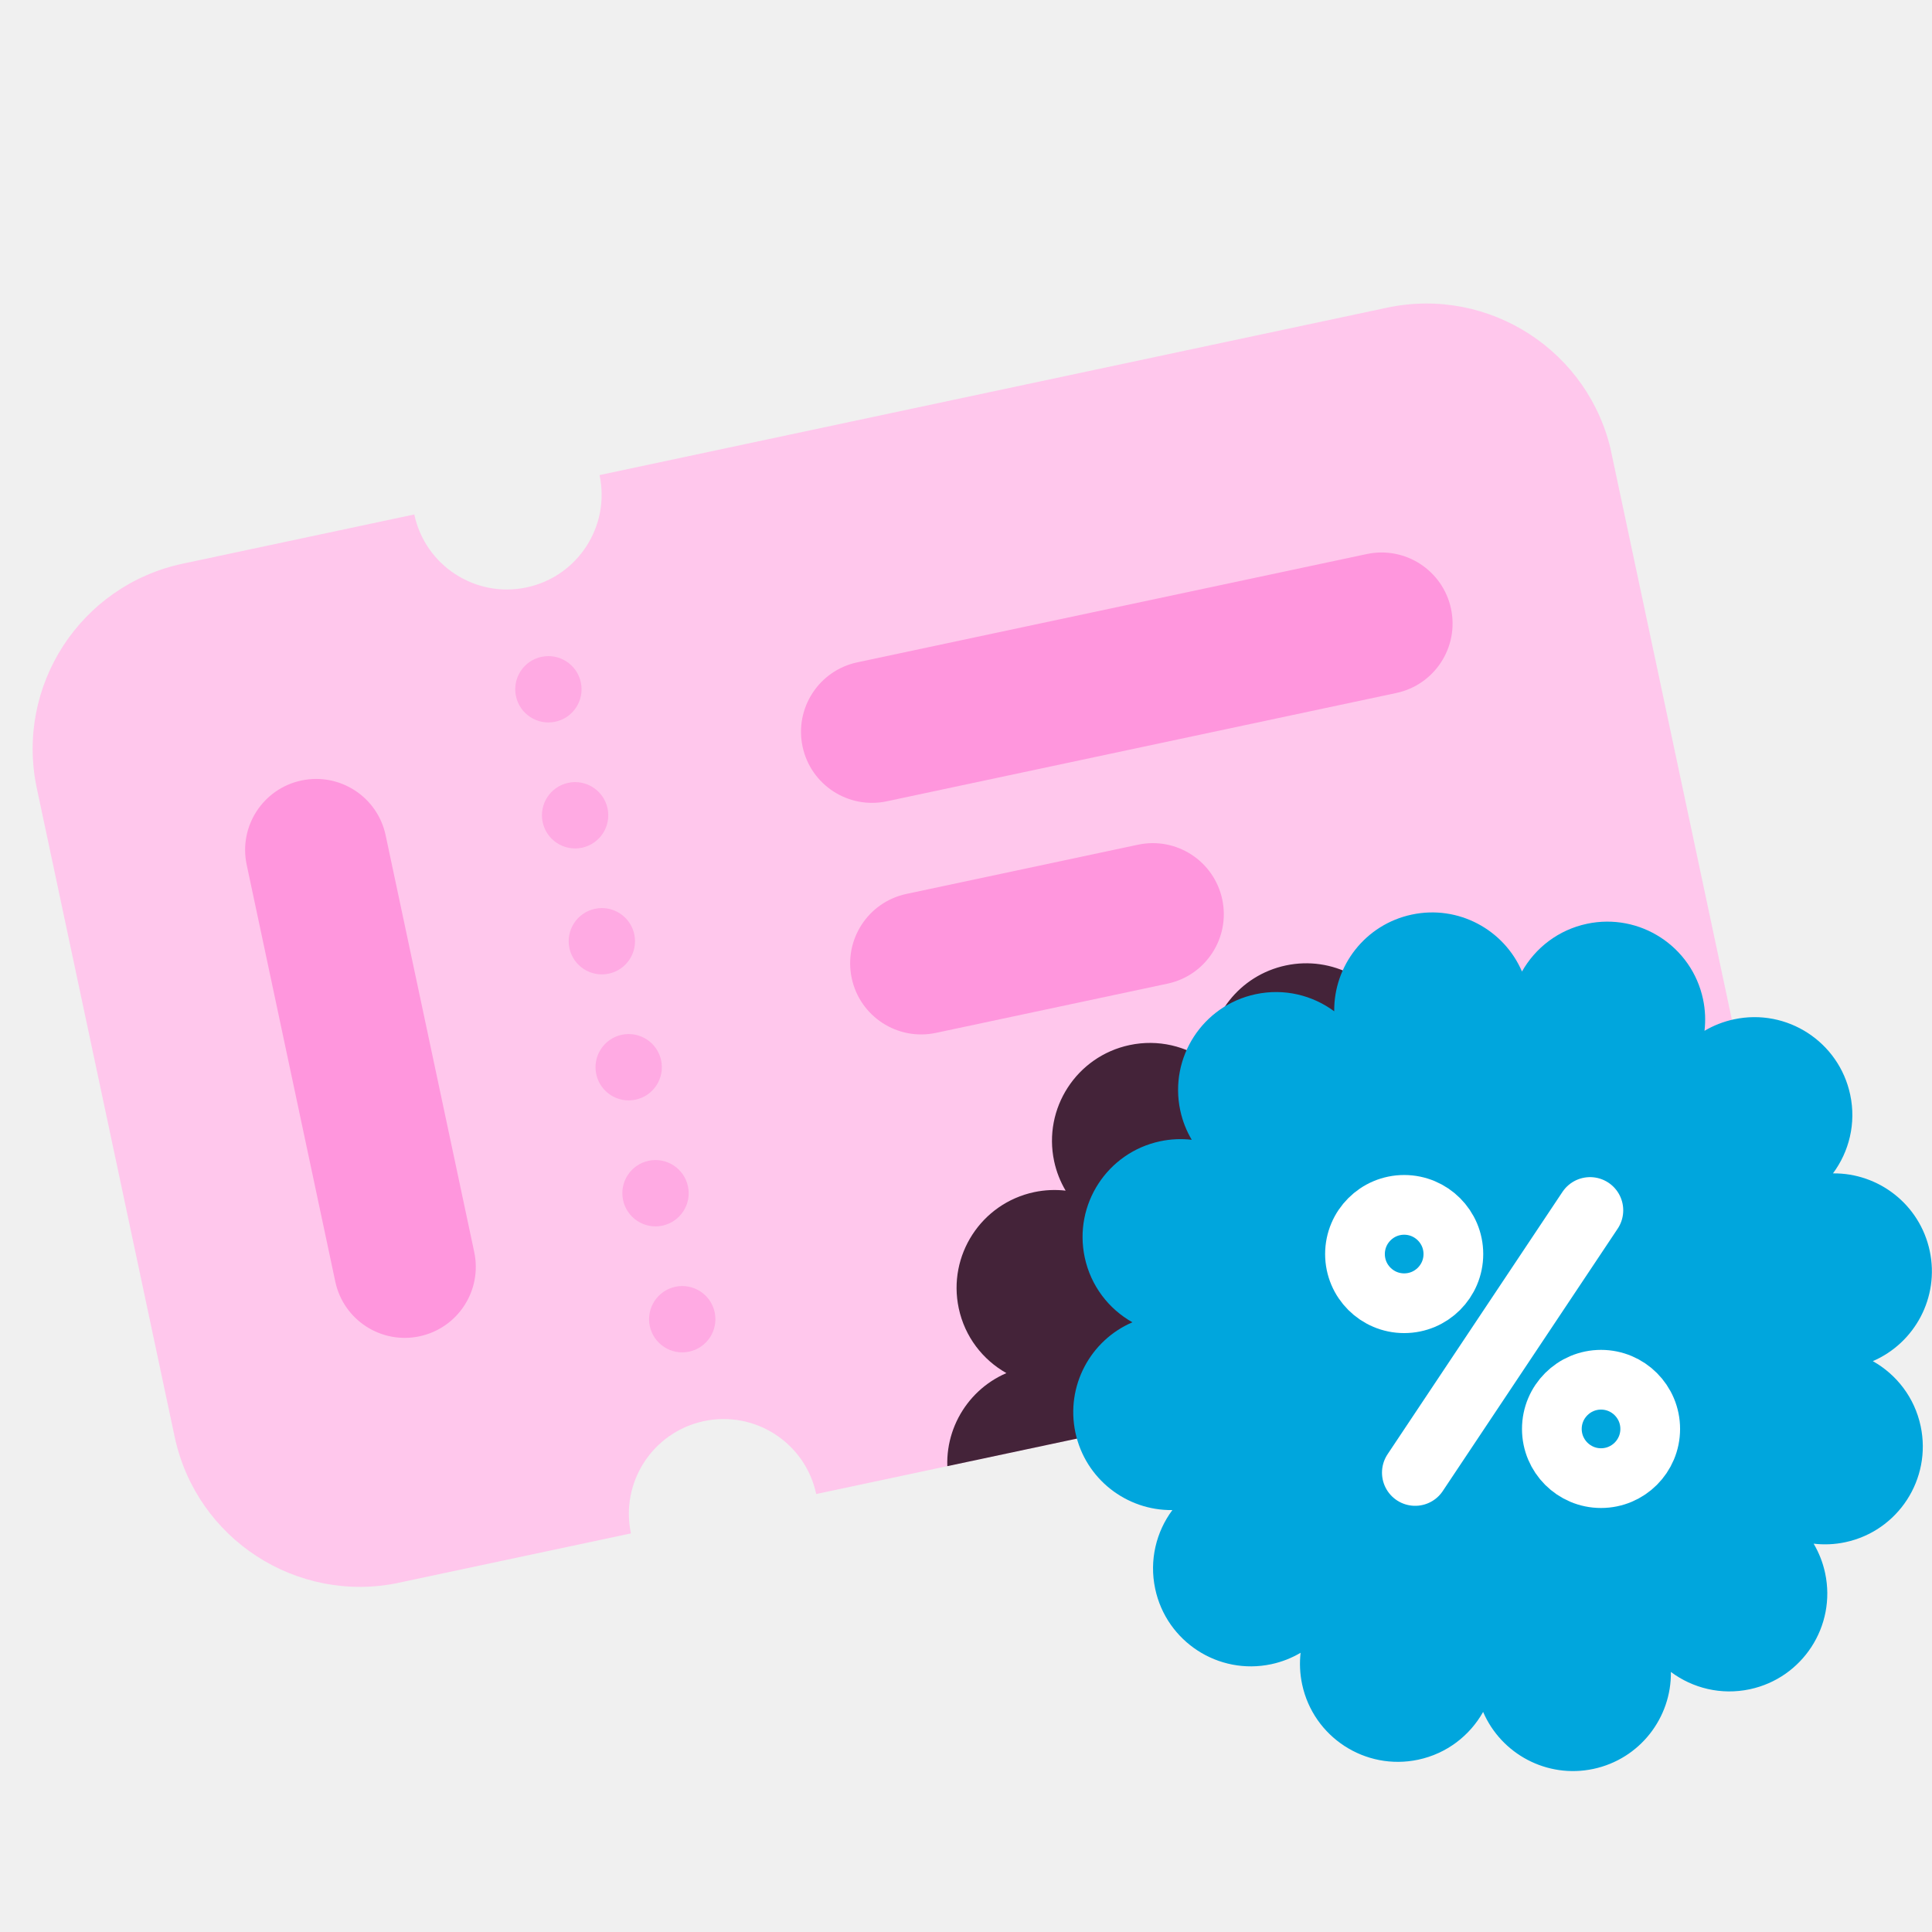
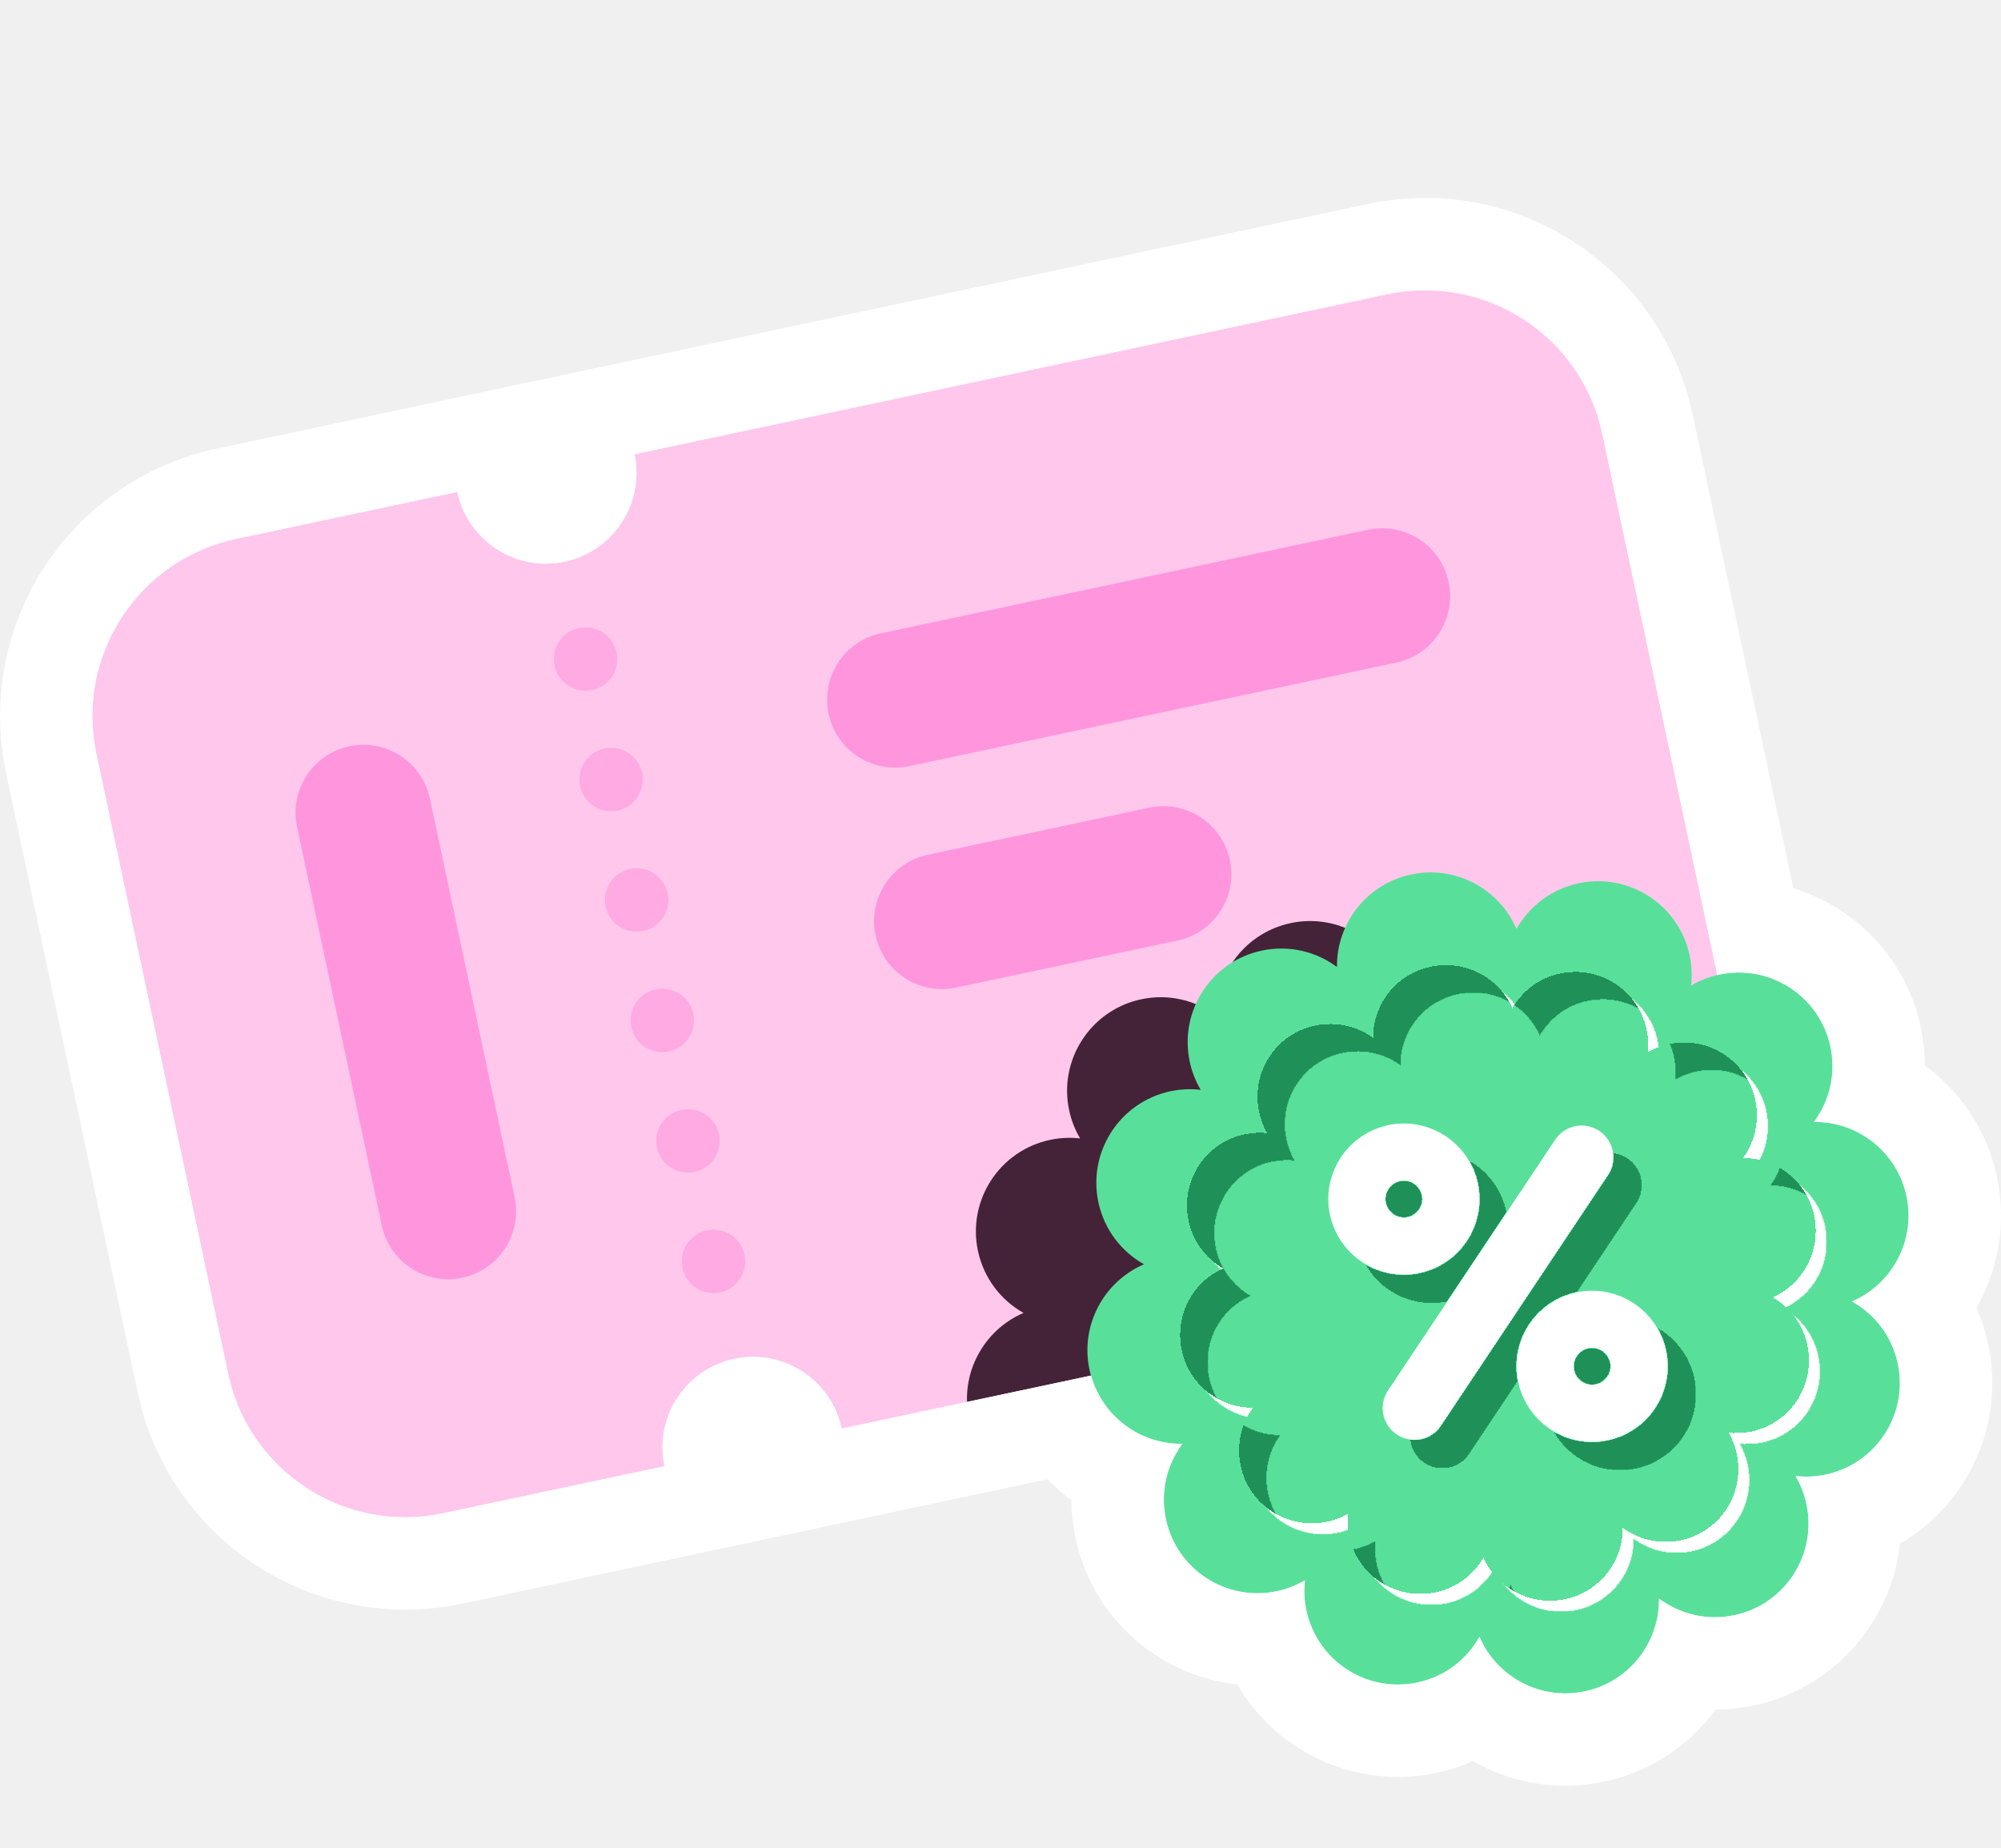
- <svg xmlns="http://www.w3.org/2000/svg" width="80" height="80" viewBox="0 0 80 80" fill="none">
-   <g transform="rotate(-12 36.980 39.138)">
-     <svg x="3.646" y="17.569" width="66.667" height="43.137" viewBox="0 0 66.667 43.137">
-       <g id="pctc134185" clip-path="url(#pctc111296)">
-         <path id="pctc543304" d="M17.65 0.001C17.65 2.167 19.406 3.923 21.571 3.923C23.737 3.923 25.493 2.167 25.493 0.001H58.827C63.159 0.001 66.671 3.513 66.671 7.845V35.296C66.671 39.627 63.159 43.139 58.827 43.139H25.496C25.496 40.973 23.741 39.218 21.575 39.218C19.41 39.218 17.654 40.973 17.653 43.139H7.847C3.515 43.138 0.004 39.627 0.004 35.296V7.845C0.004 3.513 3.515 0.001 7.847 0.001H17.65Z" fill="#FFC7EC" />
-         <g id="pctc129502" opacity="0.6">
-           <circle id="pctc722851" cx="21.577" cy="8.237" r="1.373" fill="#FF96DD" />
-           <circle id="pctc440936" cx="21.574" cy="13.57" r="1.373" fill="#FF96DD" />
-           <circle id="pctc797436" cx="21.573" cy="18.902" r="1.373" fill="#FF96DD" />
-           <circle id="pctc706550" cx="21.575" cy="24.236" r="1.373" fill="#FF96DD" />
-           <circle id="pctc845314" cx="21.577" cy="29.57" r="1.373" fill="#FF96DD" />
-           <circle id="pctc432997" cx="21.575" cy="34.903" r="1.373" fill="#FF96DD" />
+ <svg xmlns="http://www.w3.org/2000/svg" width="86.65" height="80" viewBox="-2.648 0 86.65 80" fill="none">
+   <g transform="translate(36.9795 39.1375) rotate(-12) translate(-33.3334 -21.5686)">
+     <svg width="66.667" height="43.137" viewBox="0 0 66.667 43.137" overflow="visible">
+       <g id="c_coupon" clip-path="url(#c_clip0_0_59)">
+         <path id="c_Subtract" d="M17.65 0.001C17.65 2.167 19.406 3.923 21.571 3.923C23.737 3.923 25.493 2.167 25.493 0.001H58.827C63.159 0.001 66.671 3.513 66.671 7.845V35.296C66.671 39.627 63.159 43.139 58.827 43.139H25.496C25.496 40.973 23.741 39.218 21.575 39.218C19.41 39.218 17.654 40.973 17.653 43.139H7.847C3.515 43.138 0.004 39.627 0.004 35.296V7.845C0.004 3.513 3.515 0.001 7.847 0.001H17.65Z" fill="#FFC7EC" />
+         <g id="c_Frame 1940699405" opacity="0.6">
+           <circle id="c_Ellipse 780" cx="21.577" cy="8.237" r="1.373" fill="#FF96DD" />
+           <circle id="c_Ellipse 781" cx="21.574" cy="13.57" r="1.373" fill="#FF96DD" />
+           <circle id="c_Ellipse 782" cx="21.573" cy="18.902" r="1.373" fill="#FF96DD" />
+           <circle id="c_Ellipse 784" cx="21.575" cy="24.236" r="1.373" fill="#FF96DD" />
+           <circle id="c_Ellipse 783" cx="21.577" cy="29.57" r="1.373" fill="#FF96DD" />
+           <circle id="c_Ellipse 785" cx="21.575" cy="34.903" r="1.373" fill="#FF96DD" />
        </g>
-         <rect id="pctc672518" x="7.846" y="9.805" width="5.882" height="23.529" rx="2.941" fill="#FF96DD" />
-         <rect id="pctc794975" x="31.378" y="9.805" width="27.451" height="5.882" rx="2.941" fill="#FF96DD" />
-         <rect id="pctc270019" x="31.375" y="19.608" width="15.686" height="5.882" rx="2.941" fill="#FF96DD" />
-         <path id="pctc686396" d="M49.067 25.771C51.032 25.771 52.67 27.169 53.04 29.025C53.783 28.183 54.87 27.652 56.082 27.652C58.32 27.652 60.135 29.467 60.135 31.706C60.135 32.158 60.059 32.593 59.922 32.999C60.33 32.861 60.766 32.787 61.22 32.787C63.459 32.787 65.274 34.602 65.274 36.84C65.274 38.051 64.741 39.136 63.899 39.879C65.753 40.251 67.15 41.889 67.15 43.853C67.149 45.818 65.751 47.456 63.895 47.827C64.74 48.569 65.274 49.657 65.274 50.87C65.274 53.109 63.459 54.924 61.22 54.924C60.768 54.924 60.333 54.848 59.927 54.711C60.063 55.117 60.139 55.551 60.139 56.004C60.139 58.242 58.324 60.057 56.086 60.057C54.872 60.057 53.784 59.523 53.041 58.678C52.672 60.536 51.033 61.937 49.067 61.937C47.101 61.937 45.462 60.537 45.092 58.68C44.349 59.523 43.263 60.055 42.052 60.056C39.813 60.056 37.998 58.241 37.998 56.002C37.998 55.551 38.073 55.118 38.209 54.713C37.804 54.848 37.372 54.923 36.922 54.923C34.684 54.922 32.87 53.108 32.869 50.869C32.869 49.658 33.401 48.571 34.244 47.828C32.385 47.459 30.983 45.82 30.983 43.853C30.983 41.887 32.383 40.247 34.24 39.877C33.4 39.135 32.868 38.05 32.868 36.84C32.868 34.602 34.683 32.787 36.922 32.786C37.372 32.786 37.805 32.861 38.21 32.996C38.074 32.591 37.998 32.156 37.998 31.704C37.998 29.466 39.813 27.651 42.052 27.651C43.263 27.651 44.349 28.182 45.092 29.024C45.463 27.168 47.102 25.771 49.067 25.771Z" fill="#442339" />
+         <rect id="c_Rectangle 346240835" x="7.846" y="9.805" width="5.882" height="23.529" rx="2.941" fill="#FF96DD" />
+         <rect id="c_Rectangle 346240836" x="31.378" y="9.805" width="27.451" height="5.882" rx="2.941" fill="#FF96DD" />
+         <rect id="c_Rectangle 346240837" x="31.375" y="19.608" width="15.686" height="5.882" rx="2.941" fill="#FF96DD" />
+         <path id="c_Union" d="M49.067 25.77C51.032 25.771 52.67 27.17 53.04 29.026C53.783 28.183 54.87 27.652 56.082 27.652C58.32 27.652 60.135 29.467 60.135 31.705C60.135 32.158 60.059 32.593 59.922 33C60.33 32.862 60.766 32.787 61.22 32.787C63.459 32.787 65.274 34.602 65.274 36.84C65.273 38.051 64.741 39.136 63.899 39.878C65.753 40.251 67.15 41.889 67.15 43.853C67.15 45.818 65.751 47.456 63.895 47.827C64.739 48.569 65.273 49.657 65.273 50.87C65.273 53.109 63.459 54.924 61.22 54.924C60.768 54.924 60.334 54.848 59.927 54.712C60.064 55.118 60.139 55.552 60.139 56.004C60.139 58.242 58.324 60.057 56.086 60.057C54.872 60.057 53.784 59.523 53.041 58.677C52.672 60.536 51.034 61.937 49.067 61.937C47.101 61.937 45.462 60.537 45.093 58.68C44.35 59.523 43.263 60.055 42.052 60.055C39.813 60.055 37.998 58.24 37.998 56.002C37.998 55.551 38.072 55.118 38.208 54.713C37.804 54.848 37.371 54.922 36.922 54.922C34.684 54.922 32.869 53.108 32.869 50.869C32.869 49.658 33.401 48.571 34.244 47.828C32.385 47.459 30.983 45.82 30.983 43.853C30.983 41.887 32.383 40.248 34.241 39.878C33.4 39.136 32.869 38.05 32.869 36.84C32.869 34.602 34.683 32.787 36.922 32.786C37.372 32.786 37.805 32.861 38.21 32.996C38.073 32.59 37.998 32.156 37.998 31.704C37.998 29.466 39.813 27.651 42.052 27.651C43.262 27.651 44.349 28.182 45.091 29.024C45.463 27.168 47.102 25.77 49.067 25.77Z" fill="#442339" />
      </g>
      <defs>
-         <clipPath id="pctc111296">
+         <clipPath id="c_clip0_0_59">
          <rect width="66.667" height="43.137" fill="white" />
        </clipPath>
      </defs>
    </svg>
  </g>
-   <svg x="44.44" y="37.78" width="35.556" height="35.556" viewBox="0 0 35.556 35.556">
-     <g id="pctb226460">
-       <path id="pctb686396" d="M14.019 0.091C15.941 -0.318 17.834 0.71 18.582 2.449C19.134 1.47 20.087 0.724 21.272 0.472C23.461 0.007 25.614 1.405 26.079 3.595C26.173 4.037 26.189 4.478 26.14 4.904C26.51 4.685 26.921 4.521 27.366 4.427C29.555 3.961 31.708 5.359 32.173 7.549C32.425 8.733 32.129 9.906 31.459 10.807C33.351 10.786 35.058 12.097 35.466 14.018C35.875 15.941 34.847 17.833 33.109 18.582C34.089 19.133 34.838 20.086 35.09 21.272C35.556 23.462 34.158 25.614 31.968 26.08C31.525 26.174 31.084 26.19 30.659 26.14C30.877 26.509 31.041 26.919 31.135 27.361C31.601 29.551 30.203 31.703 28.013 32.169C26.826 32.421 25.651 32.124 24.748 31.452C24.774 33.347 23.462 35.058 21.538 35.467C19.615 35.875 17.721 34.847 16.973 33.107C16.422 34.086 15.47 34.833 14.285 35.085C12.096 35.55 9.943 34.152 9.478 31.963C9.384 31.522 9.367 31.082 9.415 30.658C9.048 30.874 8.64 31.037 8.2 31.131C6.011 31.596 3.859 30.198 3.394 28.009C3.142 26.824 3.436 25.65 4.105 24.749C2.21 24.774 0.499 23.462 0.09 21.538C-0.318 19.615 0.71 17.72 2.45 16.973C1.473 16.421 0.728 15.47 0.476 14.286C0.01 12.096 1.409 9.944 3.598 9.478C4.04 9.384 4.481 9.367 4.907 9.416C4.688 9.047 4.525 8.637 4.431 8.195C3.966 6.006 5.363 3.853 7.553 3.388C8.735 3.136 9.906 3.429 10.807 4.096C10.786 2.205 12.098 0.499 14.019 0.091Z" fill="#00A6DD" />
-       <path id="pctb969860" d="M14.872 4.102C16.359 3.786 17.824 4.582 18.402 5.928C18.828 5.171 19.563 4.592 20.479 4.397C22.172 4.038 23.836 5.119 24.196 6.811C24.269 7.153 24.282 7.494 24.244 7.823C24.529 7.654 24.847 7.528 25.189 7.455C26.882 7.095 28.546 8.176 28.906 9.869C29.101 10.785 28.87 11.691 28.352 12.388C29.816 12.369 31.138 13.384 31.454 14.871C31.77 16.359 30.974 17.824 29.627 18.401C30.385 18.827 30.964 19.562 31.159 20.479C31.519 22.172 30.438 23.836 28.745 24.196C28.403 24.269 28.063 24.282 27.734 24.244C27.903 24.529 28.03 24.846 28.102 25.187C28.462 26.88 27.382 28.545 25.689 28.905C24.771 29.1 23.863 28.869 23.166 28.349C23.186 29.814 22.172 31.139 20.684 31.455C19.197 31.771 17.731 30.975 17.153 29.628C16.727 30.385 15.993 30.964 15.076 31.159C13.383 31.519 11.719 30.439 11.359 28.746C11.287 28.405 11.274 28.065 11.311 27.736C11.027 27.904 10.712 28.029 10.372 28.102C8.679 28.461 7.015 27.381 6.655 25.688C6.46 24.771 6.69 23.864 7.209 23.167C5.743 23.187 4.42 22.172 4.103 20.684C3.787 19.198 4.582 17.732 5.928 17.154C5.171 16.728 4.593 15.994 4.398 15.078C4.038 13.385 5.119 11.721 6.812 11.361C7.153 11.289 7.493 11.275 7.821 11.312C7.653 11.027 7.526 10.711 7.453 10.369C7.093 8.676 8.174 7.012 9.867 6.652C10.784 6.457 11.691 6.687 12.389 7.206C12.369 5.741 13.384 4.419 14.872 4.102Z" fill="#00A6DD" />
-       <g id="pctb736635">
-         <path id="pctb635498" d="M21.401 12.336L14.159 23.199" stroke-width="2.747" stroke-linecap="round" stroke="white" />
-         <path id="pctb35506" d="M15.741 14.148C15.741 15.273 14.829 16.184 13.704 16.184C12.579 16.184 11.667 15.273 11.667 14.148C11.667 13.023 12.579 12.111 13.704 12.111C14.829 12.111 15.741 13.023 15.741 14.148Z" stroke-width="2.473" stroke-linecap="round" stroke="white" />
-         <path id="pctb16894" d="M23.892 21.389C23.892 22.514 22.98 23.426 21.855 23.426C20.731 23.426 19.819 22.514 19.819 21.389C19.819 20.264 20.731 19.352 21.855 19.352C22.98 19.352 23.892 20.264 23.892 21.389Z" stroke-width="2.473" stroke-linecap="round" stroke="white" />
+   <svg x="44.44" y="37.78" width="35.556" height="35.556" viewBox="0 0 35.556 35.556" overflow="visible">
+     <g id="b_Frame 1940699408">
+       <path id="b_Union" d="M14.019 0.091C15.941 -0.318 17.834 0.71 18.582 2.449C19.134 1.47 20.087 0.724 21.272 0.472C23.461 0.007 25.614 1.405 26.079 3.594C26.173 4.037 26.189 4.478 26.14 4.904C26.51 4.685 26.921 4.521 27.366 4.426C29.555 3.961 31.708 5.359 32.173 7.549C32.425 8.733 32.129 9.906 31.459 10.807C33.351 10.785 35.058 12.097 35.466 14.018C35.875 15.941 34.847 17.833 33.109 18.582C34.089 19.133 34.838 20.086 35.09 21.272C35.556 23.462 34.158 25.614 31.968 26.08C31.526 26.174 31.085 26.191 30.66 26.141C30.877 26.51 31.041 26.919 31.135 27.361C31.601 29.551 30.203 31.703 28.013 32.169C26.826 32.421 25.651 32.124 24.748 31.452C24.774 33.347 23.462 35.058 21.538 35.467C19.615 35.875 17.722 34.847 16.974 33.107C16.423 34.086 15.471 34.833 14.285 35.085C12.096 35.55 9.943 34.152 9.478 31.963C9.384 31.522 9.367 31.082 9.415 30.658C9.048 30.874 8.64 31.037 8.2 31.131C6.011 31.596 3.859 30.198 3.394 28.009C3.142 26.824 3.436 25.65 4.105 24.749C2.21 24.774 0.499 23.462 0.09 21.538C-0.318 19.615 0.71 17.72 2.45 16.972C1.473 16.421 0.728 15.47 0.476 14.286C0.01 12.096 1.408 9.944 3.598 9.478C4.04 9.384 4.481 9.368 4.907 9.417C4.688 9.048 4.525 8.638 4.431 8.195C3.966 6.005 5.363 3.853 7.553 3.387C8.735 3.136 9.906 3.429 10.807 4.095C10.786 2.205 12.098 0.499 14.019 0.091Z" fill="#58E09A" />
+       <g id="b_Union_2" filter="url(#b_filter0_di_0_26)">
+         <path d="M14.872 4.102C16.359 3.786 17.824 4.582 18.402 5.928C18.828 5.171 19.563 4.592 20.479 4.397C22.172 4.038 23.836 5.119 24.196 6.811C24.269 7.153 24.282 7.494 24.244 7.823C24.529 7.654 24.847 7.528 25.189 7.455C26.882 7.095 28.546 8.176 28.906 9.869C29.101 10.785 28.87 11.691 28.352 12.388C29.816 12.369 31.138 13.384 31.454 14.871C31.77 16.359 30.974 17.824 29.627 18.401C30.385 18.827 30.964 19.562 31.159 20.479C31.519 22.172 30.438 23.836 28.745 24.196C28.403 24.269 28.063 24.282 27.734 24.244C27.903 24.529 28.03 24.846 28.102 25.187C28.462 26.88 27.382 28.545 25.689 28.905C24.771 29.1 23.863 28.869 23.166 28.349C23.186 29.814 22.172 31.139 20.684 31.455C19.197 31.771 17.731 30.975 17.153 29.628C16.727 30.385 15.993 30.964 15.076 31.159C13.383 31.519 11.719 30.439 11.359 28.746C11.287 28.405 11.274 28.065 11.311 27.736C11.027 27.904 10.712 28.029 10.372 28.102C8.679 28.461 7.015 27.381 6.655 25.688C6.46 24.771 6.69 23.864 7.209 23.167C5.743 23.187 4.42 22.172 4.103 20.684C3.787 19.198 4.582 17.732 5.928 17.154C5.171 16.728 4.593 15.994 4.398 15.078C4.038 13.385 5.119 11.721 6.812 11.361C7.153 11.289 7.493 11.275 7.821 11.312C7.653 11.027 7.526 10.711 7.453 10.369C7.093 8.676 8.174 7.012 9.867 6.652C10.784 6.457 11.691 6.687 12.389 7.206C12.369 5.741 13.384 4.419 14.872 4.102Z" fill="#58E09A" />
      </g>
+       <g id="b_Group" filter="url(#b_filter1_d_0_26)">
+         <path id="b_Vector" d="M21.401 12.336L14.159 23.199" stroke-width="2.747" stroke-linecap="round" stroke="white" />
+         <path id="b_Vector_2" d="M15.741 14.148C15.741 15.273 14.829 16.184 13.704 16.184C12.579 16.184 11.667 15.273 11.667 14.148C11.667 13.023 12.579 12.111 13.704 12.111C14.829 12.111 15.741 13.023 15.741 14.148Z" stroke-width="2.473" stroke-linecap="round" stroke="white" />
+         <path id="b_Vector_3" d="M23.892 21.389C23.892 22.514 22.98 23.426 21.855 23.426C20.731 23.426 19.819 22.514 19.819 21.389C19.819 20.264 20.731 19.352 21.855 19.352C22.98 19.352 23.892 20.264 23.892 21.389Z" stroke-width="2.473" stroke-linecap="round" stroke="white" />
+       </g>
+     </g>
+     <defs>
+       <filter id="b_filter0_di_0_26" x="4.034" y="4.033" width="27.963" height="27.965" filterUnits="userSpaceOnUse" color-interpolation-filters="sRGB">
+         <feFlood flood-opacity="0" result="BackgroundImageFix" />
+         <feColorMatrix in="SourceAlpha" type="matrix" values="0 0 0 0 0 0 0 0 0 0 0 0 0 0 0 0 0 0 127 0" result="hardAlpha" />
+         <feOffset dx="0.474" dy="0.474" />
+         <feComposite in2="hardAlpha" operator="out" />
+         <feColorMatrix type="matrix" values="0 0 0 0 1 0 0 0 0 1 0 0 0 0 1 0 0 0 1 0" />
+         <feBlend mode="normal" in2="BackgroundImageFix" result="effect1_dropShadow_0_26" />
+         <feBlend mode="normal" in="SourceGraphic" in2="effect1_dropShadow_0_26" result="shape" />
+         <feColorMatrix in="SourceAlpha" type="matrix" values="0 0 0 0 0 0 0 0 0 0 0 0 0 0 0 0 0 0 127 0" result="hardAlpha" />
+         <feOffset dx="1.186" dy="1.186" />
+         <feComposite in2="hardAlpha" operator="arithmetic" k2="-1" k3="1" />
+         <feColorMatrix type="matrix" values="0 0 0 0 0.122 0 0 0 0 0.569 0 0 0 0 0.345 0 0 0 1 0" />
+         <feBlend mode="normal" in2="shape" result="effect2_innerShadow_0_26" />
+       </filter>
+       <filter id="b_filter1_d_0_26" x="10.431" y="10.875" width="15.906" height="14.996" filterUnits="userSpaceOnUse" color-interpolation-filters="sRGB">
+         <feFlood flood-opacity="0" result="BackgroundImageFix" />
+         <feColorMatrix in="SourceAlpha" type="matrix" values="0 0 0 0 0 0 0 0 0 0 0 0 0 0 0 0 0 0 127 0" result="hardAlpha" />
+         <feOffset dx="1.209" dy="1.209" />
+         <feComposite in2="hardAlpha" operator="out" />
+         <feColorMatrix type="matrix" values="0 0 0 0 0.122 0 0 0 0 0.569 0 0 0 0 0.345 0 0 0 1 0" />
+         <feBlend mode="normal" in2="BackgroundImageFix" result="effect1_dropShadow_0_26" />
+         <feBlend mode="normal" in="SourceGraphic" in2="effect1_dropShadow_0_26" result="shape" />
+       </filter>
+     </defs>
+   </svg>
+   <svg x="-2.648" y="0" width="86.653" height="80" viewBox="0 0 86.653 80" overflow="visible">
+     <g id="o_Percentage discount">
+       <mask id="o_stroke0_0_4" maskUnits="userSpaceOnUse" x="-0.999" y="7.569" width="88" height="70" fill="black">
+         <rect fill="white" x="-0.999" y="7.569" width="88" height="70" />
+         <path d="M60.081 12.742C64.318 11.841 68.483 14.546 69.384 18.783L74.367 42.227C74.398 42.22 74.429 42.211 74.461 42.204C76.65 41.739 78.803 43.136 79.268 45.326C79.52 46.511 79.226 47.683 78.556 48.585C80.448 48.564 82.154 49.876 82.562 51.797C82.971 53.719 81.943 55.611 80.205 56.359C81.186 56.91 81.933 57.864 82.185 59.051C82.651 61.24 81.253 63.393 79.063 63.858C78.621 63.952 78.181 63.969 77.756 63.92C77.974 64.288 78.137 64.698 78.231 65.139C78.697 67.329 77.299 69.482 75.109 69.947C73.922 70.199 72.747 69.903 71.845 69.23C71.87 71.125 70.557 72.836 68.634 73.245C66.711 73.653 64.817 72.626 64.069 70.887C63.518 71.865 62.566 72.611 61.381 72.863C59.191 73.328 57.04 71.93 56.574 69.741C56.48 69.299 56.462 68.859 56.511 68.434C56.143 68.651 55.737 68.814 55.297 68.908C53.107 69.374 50.955 67.975 50.489 65.786C50.237 64.601 50.532 63.428 51.201 62.526C49.391 62.551 47.75 61.354 47.25 59.57L36.447 61.867C35.997 59.749 33.915 58.397 31.797 58.846C29.678 59.297 28.325 61.379 28.775 63.497L19.183 65.536C14.947 66.436 10.782 63.732 9.882 59.495L4.174 32.644C3.273 28.407 5.978 24.241 10.215 23.341L19.803 21.303C20.254 23.421 22.337 24.774 24.455 24.324C26.573 23.874 27.925 21.791 27.475 19.673L60.081 12.742Z" />
+       </mask>
+       <path id="o_Union" d="M60.081 12.742C64.318 11.841 68.483 14.546 69.384 18.783L74.367 42.227C74.398 42.22 74.429 42.211 74.461 42.204C76.65 41.739 78.803 43.136 79.268 45.326C79.52 46.511 79.226 47.683 78.556 48.585C80.448 48.564 82.154 49.876 82.562 51.797C82.971 53.719 81.943 55.611 80.205 56.359C81.186 56.91 81.933 57.864 82.185 59.051C82.651 61.24 81.253 63.393 79.063 63.858C78.621 63.952 78.181 63.969 77.756 63.92C77.974 64.288 78.137 64.698 78.231 65.139C78.697 67.329 77.299 69.482 75.109 69.947C73.922 70.199 72.747 69.903 71.845 69.23C71.87 71.125 70.557 72.836 68.634 73.245C66.711 73.653 64.817 72.626 64.069 70.887C63.518 71.865 62.566 72.611 61.381 72.863C59.191 73.328 57.04 71.93 56.574 69.741C56.48 69.299 56.462 68.859 56.511 68.434C56.143 68.651 55.737 68.814 55.297 68.908C53.107 69.374 50.955 67.975 50.489 65.786C50.237 64.601 50.532 63.428 51.201 62.526C49.391 62.551 47.75 61.354 47.25 59.57L36.447 61.867C35.997 59.749 33.915 58.397 31.797 58.846C29.678 59.297 28.325 61.379 28.775 63.497L19.183 65.536C14.947 66.436 10.782 63.732 9.882 59.495L4.174 32.644C3.273 28.407 5.978 24.241 10.215 23.341L19.803 21.303C20.254 23.421 22.337 24.774 24.455 24.324C26.573 23.874 27.925 21.791 27.475 19.673L60.081 12.742Z" stroke-width="8" stroke="white" mask="url(#o_stroke0_0_4)" />
    </g>
  </svg>
</svg>
